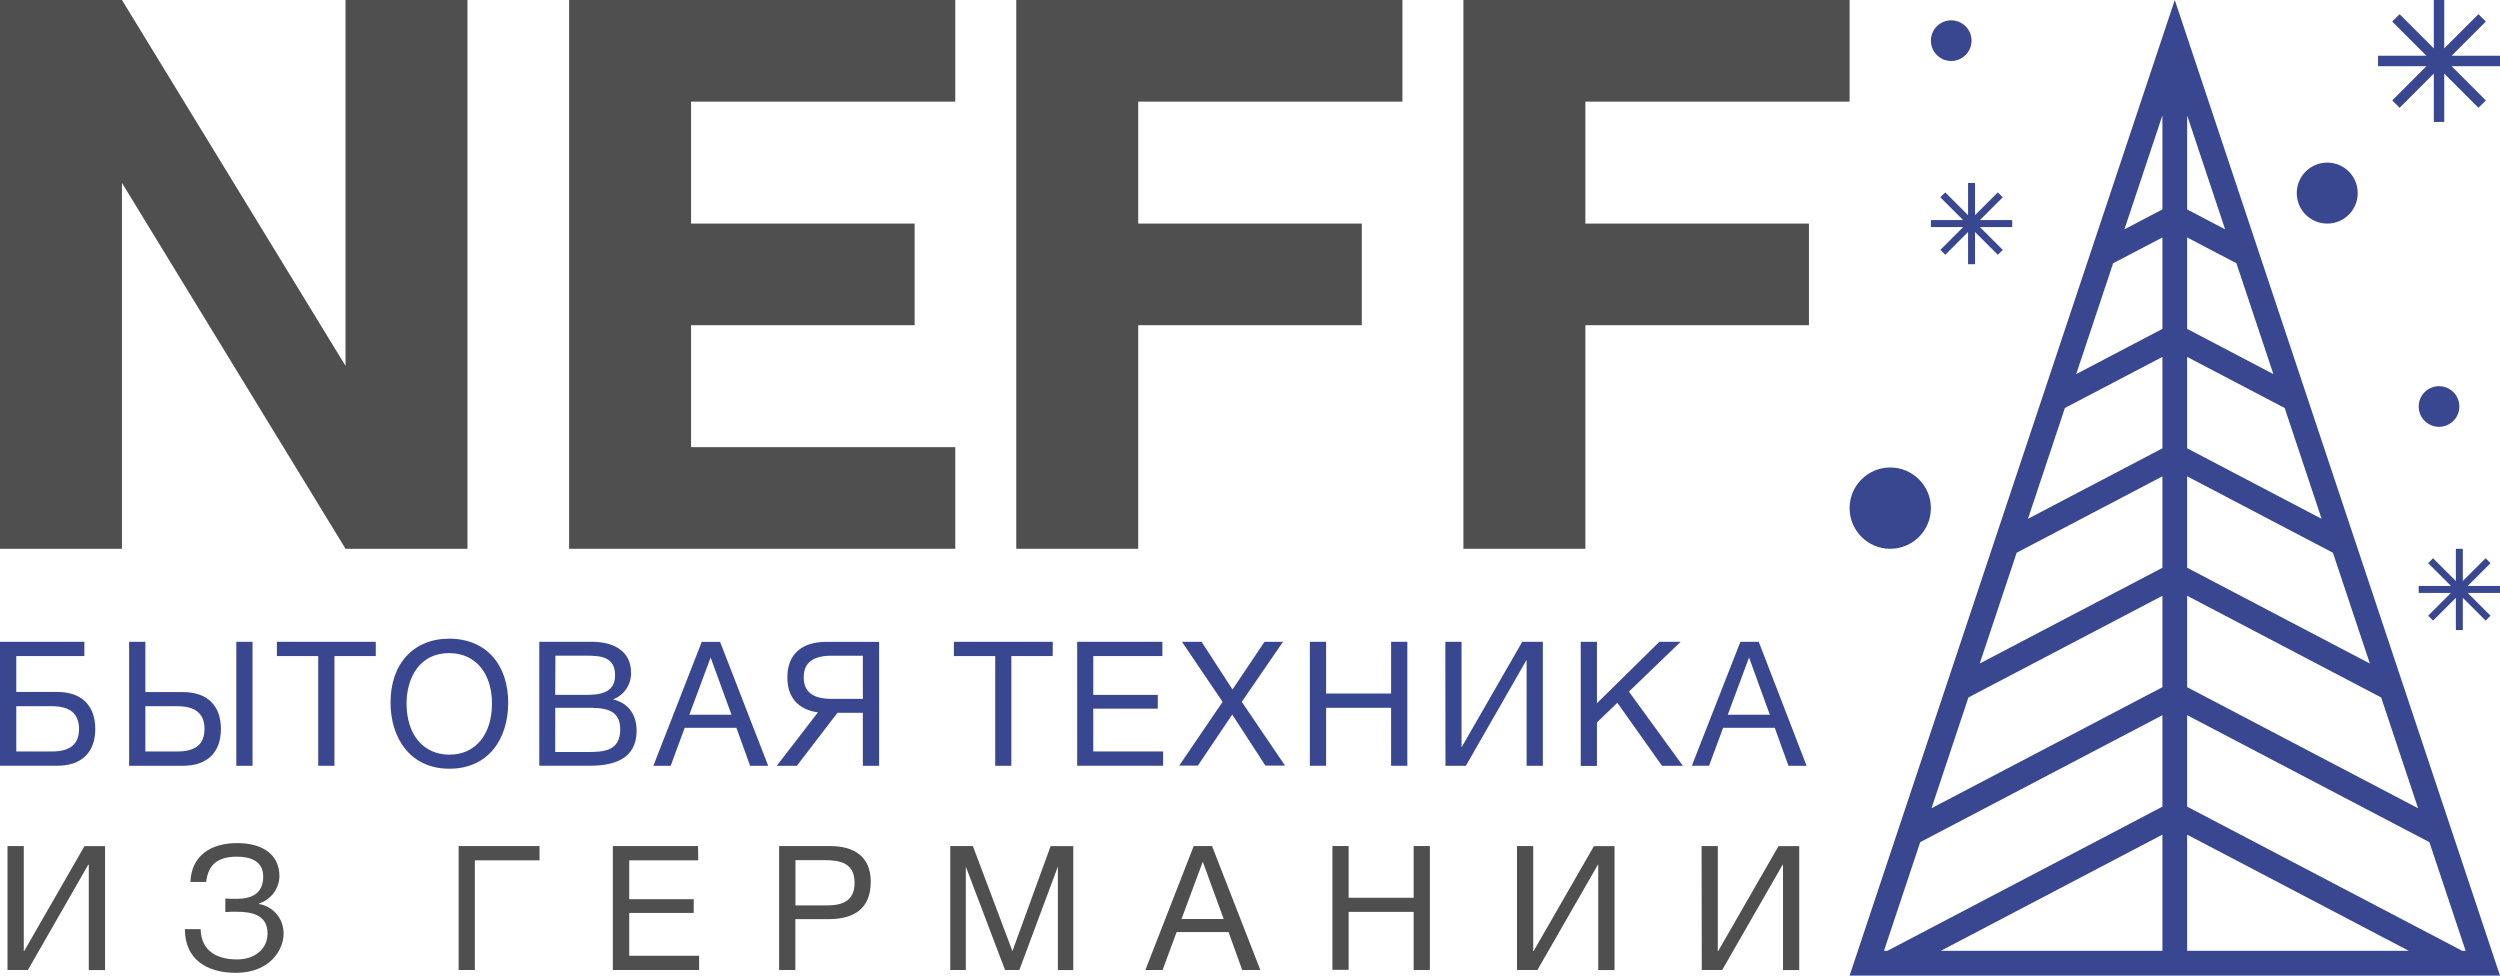
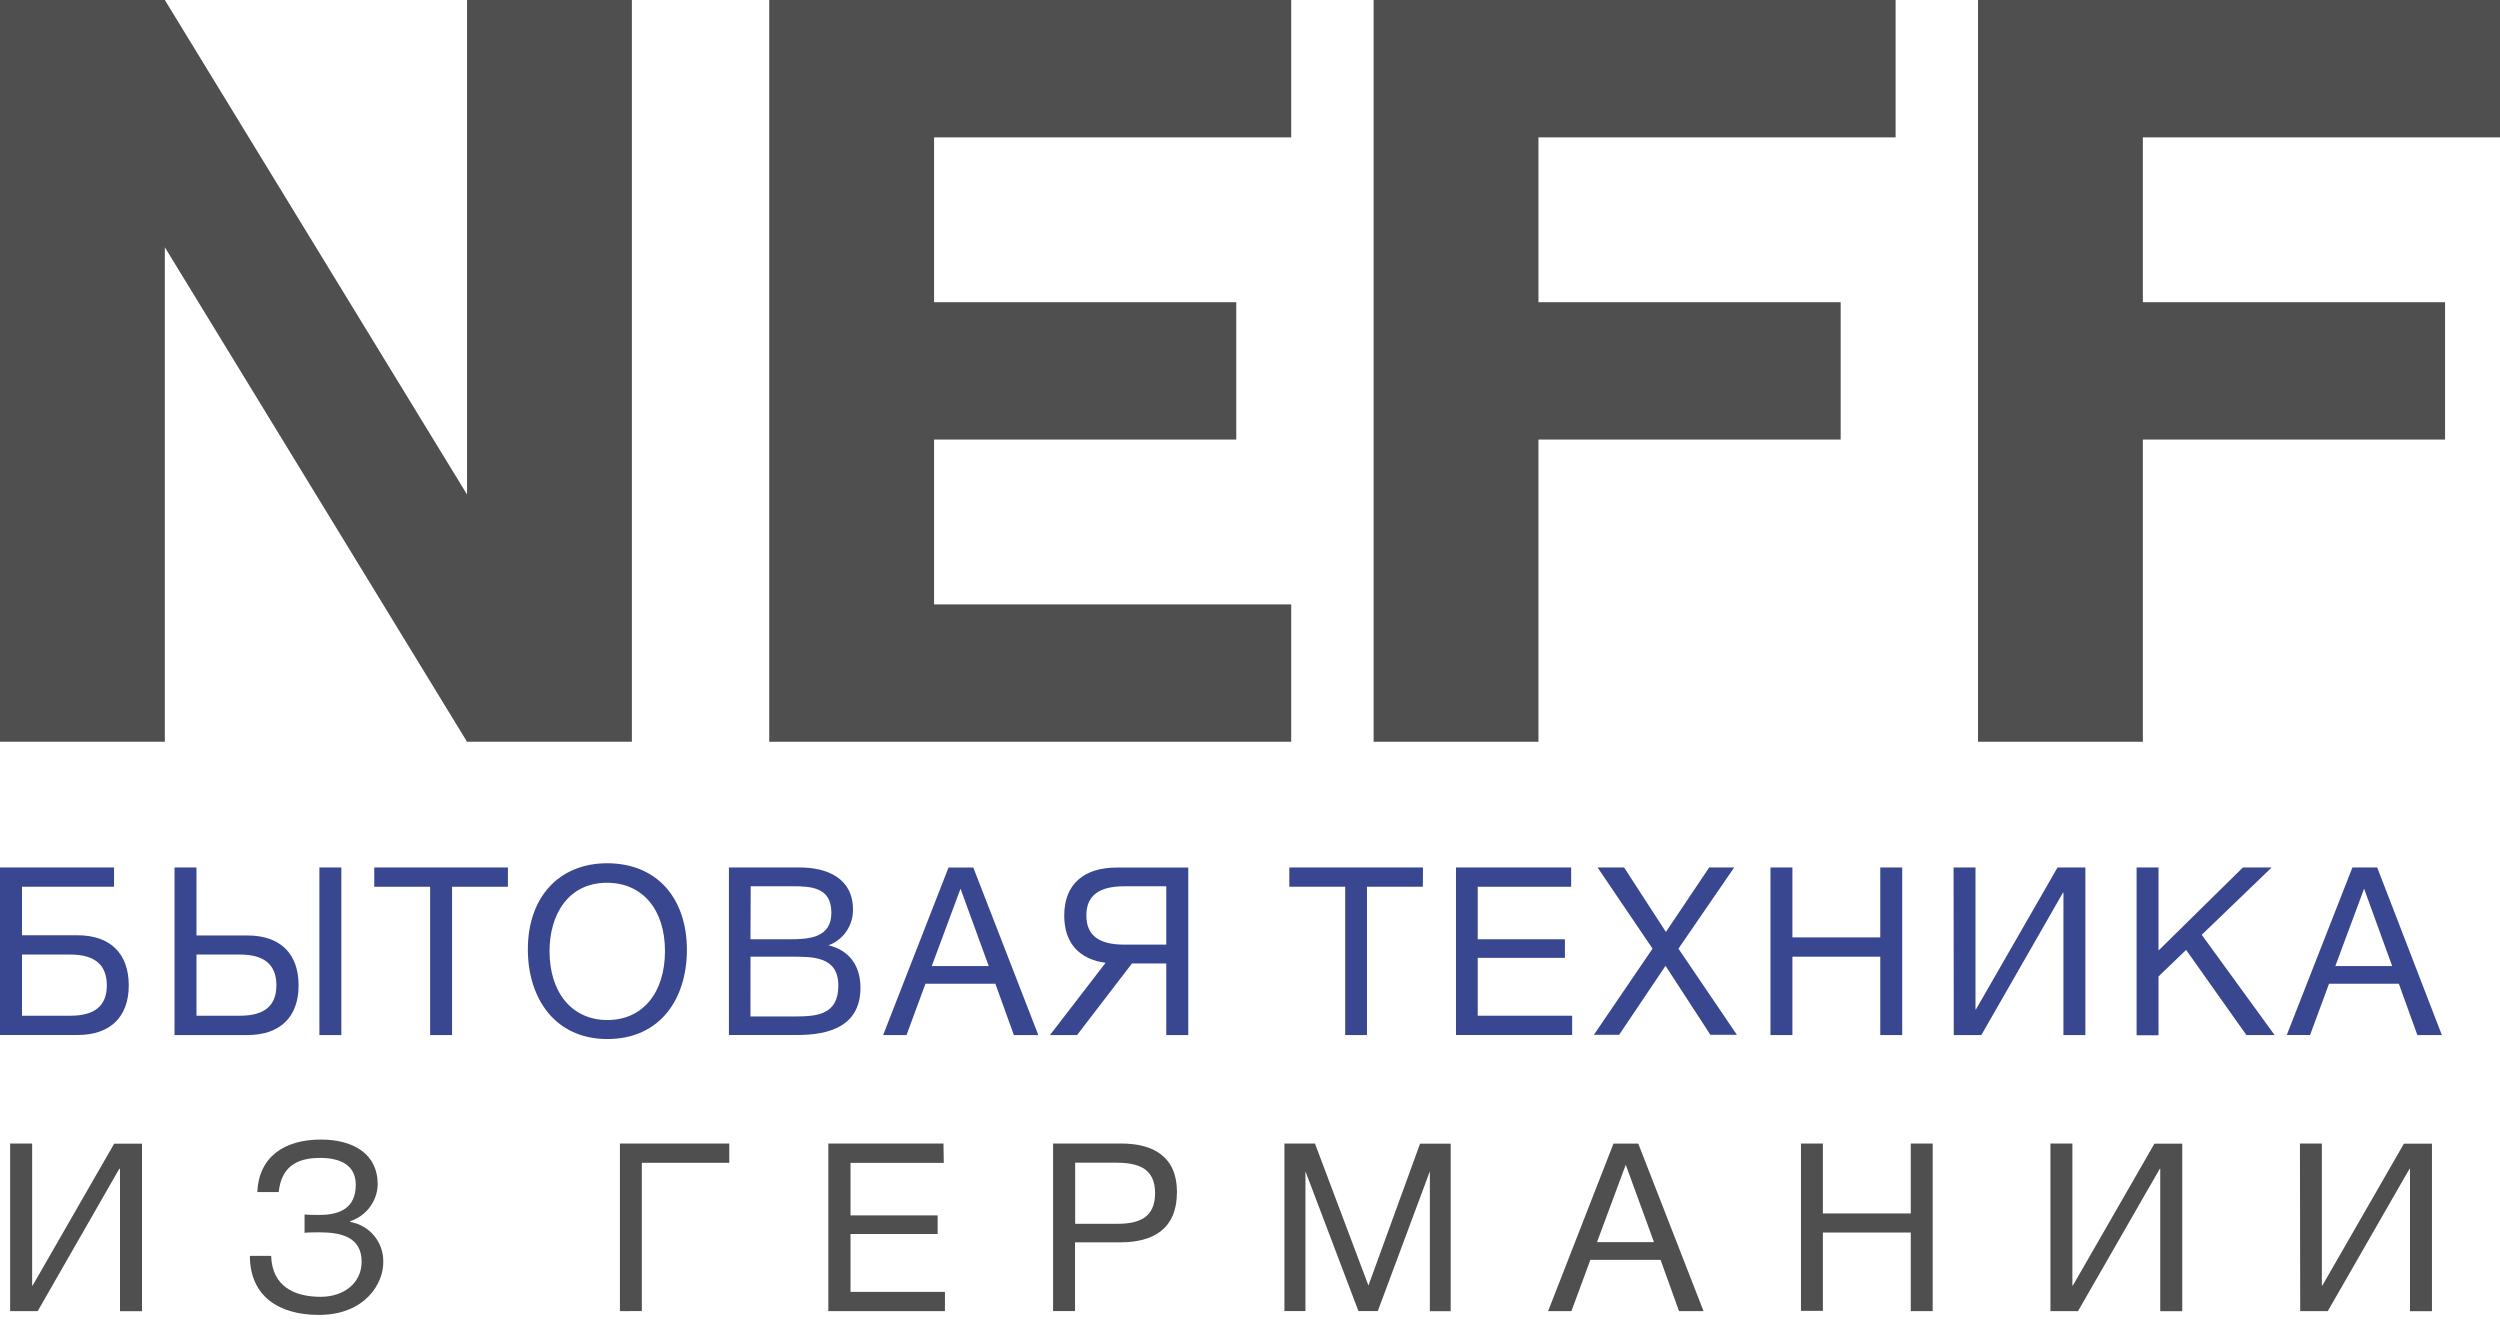
- <svg xmlns="http://www.w3.org/2000/svg" width="123" height="48" viewBox="0 0 123 48">
-   <g fill="none" fill-rule="evenodd">
-     <polygon fill="#4F4F4F" fill-rule="nonzero" points="0 0 6 0 17 18 17 0 23 0 23 27 17 27 6 9 6 27 0 27" />
-     <polygon fill="#4F4F4F" fill-rule="nonzero" points="47 0 47 5 34 5 34 11 45 11 45 16 34 16 34 22 47 22 47 27 28 27 28 0" />
-     <polygon fill="#4F4F4F" fill-rule="nonzero" points="69 5 56 5 56 11 67 11 67 16 56 16 56 27 50 27 50 0 69 0" />
-     <polygon fill="#4F4F4F" fill-rule="nonzero" points="91 5 78 5 78 11 89 11 89 16 78 16 78 27 72 27 72 0 91 0" />
-     <path fill="#394791" d="M106.999 0L123 48 91 48 106.999 0zM106.39 35.189L94.474 41.434 92.692 46.781 92.859 46.78 106.39 39.687 106.39 35.189zM107.608 41.064L107.608 46.78 118.512 46.78 107.608 41.064zM107.608 35.189L107.608 39.687 121.14 46.78 121.309 46.781 119.526 41.435 107.608 35.189zM106.39 41.064L95.487 46.78 106.39 46.78 106.39 41.064zM107.608 29.312L107.608 33.81 118.97 39.766 117.153 34.315 107.608 29.312zM106.39 29.313L96.847 34.314 95.03 39.765 106.39 33.81 106.39 29.313zM106.39 23.437L99.22 27.194 97.403 32.645 106.39 27.935 106.39 23.437zM107.608 23.436L107.608 27.934 116.597 32.645 114.78 27.195 107.608 23.436zM107.608 17.56L107.608 22.057 114.224 25.526 112.406 20.073 107.608 17.56zM106.39 17.56L101.593 20.073 99.776 25.525 106.39 22.058 106.39 17.56zM107.608 11.683L107.608 16.181 111.85 18.406 110.032 12.953 107.608 11.683zM106.39 11.683L103.966 12.953 102.149 18.405 106.39 16.182 106.39 11.683zM106.39 5.679L104.522 11.283 106.39 10.304 106.39 5.679zM107.608 5.679L107.608 10.304 109.476 11.283 107.608 5.679zM121.171 27L121.171 28.586 122.293 27.465 122.535 27.707 121.413 28.828 123.001 28.829 123.001 29.171 121.413 29.171 122.535 30.293 122.294 30.535 121.171 29.413 121.171 31 120.829 31 120.829 29.412 119.707 30.535 119.465 30.293 120.587 29.171 119 29.171 119 28.829 120.587 28.828 119.465 27.707 119.707 27.465 120.829 28.586 120.829 27 121.171 27zM92.999 23C94.105 23 95 23.896 95 25.001 95 26.105 94.105 27 92.999 27 91.896 27 91 26.105 91 25.001 91 23.896 91.896 23 92.999 23zM120 19C120.552 19 121 19.448 121 20 121 20.552 120.552 21 120 21 119.448 21 119 20.552 119 20 119 19.448 119.448 19 120 19zM97.171 9L97.171 10.586 98.293 9.465 98.535 9.707 97.413 10.828 99.001 10.829 99.001 11.171 97.413 11.171 98.535 12.293 98.294 12.535 97.171 11.413 97.171 13 96.829 13 96.829 11.412 95.707 12.535 95.465 12.293 96.587 11.171 95 11.171 95 10.829 96.587 10.828 95.465 9.707 95.707 9.465 96.829 10.586 96.829 9 97.171 9zM114.5 8C115.329 8 116 8.672 116 9.5 116 10.329 115.329 11 114.5 11 113.672 11 113 10.329 113 9.5 113 8.672 113.672 8 114.5 8zM120.257-1.59872116e-14L120.256 2.381 121.94.697 122.303 1.06 120.618 2.743 123.001 2.743 123.001 3.256 120.619 3.256 122.303 4.94 121.94 5.302 120.256 3.618 120.257 6 119.744 6 119.744 3.618 118.06 5.302 117.698 4.94 119.38 3.256 117 3.256 117 2.743 119.381 2.743 117.698 1.06 118.061.697 119.744 2.381 119.744-1.59872116e-14 120.257-1.59872116e-14zM96 1C96.552 1 97 1.448 97 2 97 2.552 96.552 3 96 3 95.448 3 95 2.552 95 2 95 1.448 95.448 1 96 1z" />
-     <path fill="#394791" fill-rule="nonzero" d="M2.825,34.044 C4.016,34.044 4.687,34.712 4.687,35.867 C4.687,37.023 4.006,37.674 2.825,37.674 L0,37.674 L0,31.576 L4.151,31.576 L4.151,32.278 L0.801,32.278 L0.801,34.044 L2.825,34.044 Z M2.562,34.746 L0.801,34.746 L0.801,36.972 L2.562,36.972 C3.447,36.972 3.888,36.613 3.888,35.867 C3.888,35.122 3.454,34.746 2.559,34.746 L2.562,34.746 Z M9.007,37.676 L6.353,37.676 L6.353,31.576 L7.152,31.576 L7.152,34.051 L9.007,34.051 C10.198,34.051 10.869,34.71 10.869,35.867 C10.869,37.025 10.189,37.676 9.007,37.676 Z M8.734,34.746 L7.152,34.746 L7.152,36.972 L8.734,36.972 C9.619,36.972 10.061,36.613 10.061,35.867 C10.061,35.122 9.629,34.746 8.734,34.746 L8.734,34.746 Z M12.425,31.576 L12.425,37.676 L11.626,37.676 L11.626,31.576 L12.425,31.576 Z" />
-     <polygon fill="#394791" fill-rule="nonzero" points="18.488 32.278 16.455 32.278 16.455 37.676 15.657 37.676 15.657 32.278 13.623 32.278 13.623 31.576 18.488 31.576" />
-     <path fill="#394791" fill-rule="nonzero" d="M25.003,34.574 C25.003,36.364 24.024,37.821 22.109,37.821 C20.194,37.821 19.214,36.33 19.214,34.558 C19.214,32.657 20.346,31.422 22.109,31.422 C23.976,31.432 25.003,32.758 25.003,34.574 Z M20.003,34.618 C20.003,36.142 20.828,37.129 22.111,37.129 C23.395,37.129 24.205,36.135 24.205,34.618 C24.205,33.101 23.38,32.133 22.094,32.133 C20.667,32.133 20.003,33.315 20.003,34.618 L20.003,34.618 Z M29.118,31.576 C30.122,31.576 31.048,31.979 31.048,33.101 C31.06,33.683 30.702,34.209 30.156,34.41 C30.903,34.582 31.321,35.146 31.321,35.952 C31.321,37.356 30.182,37.674 29.024,37.674 L26.533,37.674 L26.533,31.576 L29.118,31.576 Z M27.317,34.189 L28.764,34.189 C29.444,34.189 30.262,34.138 30.262,33.224 C30.262,32.31 29.555,32.259 28.841,32.259 L27.326,32.259 L27.317,34.189 Z M27.317,36.999 L28.916,36.999 C29.724,36.999 30.515,36.948 30.515,35.877 C30.515,34.806 29.589,34.823 28.781,34.823 L27.319,34.823 L27.317,36.999 Z M37.795,37.676 L36.905,37.676 L36.232,35.809 L33.687,35.809 L32.997,37.676 L32.146,37.676 L34.526,31.579 L35.428,31.579 L37.795,37.676 Z M34.963,32.348 L33.916,35.165 L35.99,35.165 L34.963,32.348 Z M39.206,37.676 L38.219,37.676 L40.243,35.047 C39.3,34.919 38.738,34.345 38.738,33.325 C38.738,32.177 39.461,31.579 40.65,31.579 L43.253,31.579 L43.253,37.676 L42.452,37.676 L42.452,35.071 L41.203,35.071 L39.206,37.676 Z M42.452,32.261 L40.921,32.261 C40.035,32.261 39.543,32.577 39.543,33.323 C39.543,34.068 40.026,34.384 40.921,34.384 L42.452,34.384 L42.452,32.261 Z" />
-     <polygon fill="#394791" fill-rule="nonzero" points="51.792 32.278 49.758 32.278 49.758 37.676 48.965 37.676 48.965 32.278 46.931 32.278 46.931 31.576 51.797 31.576" />
-     <polygon fill="#394791" fill-rule="nonzero" points="57.19 32.278 53.789 32.278 53.789 34.189 56.963 34.189 56.963 34.866 53.789 34.866 53.789 36.972 57.226 36.972 57.226 37.674 52.998 37.674 52.998 31.576 57.19 31.576" />
-     <polygon fill="#394791" fill-rule="nonzero" points="61.095 34.531 63.223 37.667 62.258 37.667 60.625 35.156 58.936 37.667 58.017 37.667 60.152 34.531 58.152 31.576 59.117 31.576 60.639 33.923 62.214 31.576 63.124 31.576" />
-     <polygon fill="#394791" fill-rule="nonzero" points="69.241 37.676 68.442 37.676 68.442 34.823 65.244 34.823 65.244 37.676 64.445 37.676 64.445 31.576 65.244 31.576 65.244 34.121 68.442 34.121 68.442 31.576 69.241 31.576" />
-     <polygon fill="#394791" fill-rule="nonzero" points="71.11 31.576 71.908 31.576 71.908 36.741 71.925 36.741 74.894 31.576 75.908 31.576 75.908 37.676 75.109 37.676 75.109 32.493 75.092 32.493 72.121 37.676 71.117 37.676" />
-     <polygon fill="#394791" fill-rule="nonzero" points="80.143 34.027 82.796 37.676 81.769 37.676 79.574 34.577 78.57 35.542 78.57 37.684 77.772 37.684 77.772 31.576 78.57 31.576 78.57 34.599 81.641 31.576 82.688 31.576" />
-     <path fill="#394791" fill-rule="nonzero" d="M88.884,37.676 L87.992,37.676 L87.317,35.807 L84.777,35.807 L84.087,37.674 L83.238,37.674 L85.628,31.576 L86.53,31.576 L88.884,37.676 Z M86.053,32.348 L85.006,35.165 L87.075,35.165 L86.053,32.348 Z" />
-     <polygon fill="#4F4F4F" fill-rule="nonzero" points=".369 41.625 1.17 41.625 1.17 46.794 1.187 46.794 4.156 41.63 5.169 41.63 5.169 47.727 4.368 47.727 4.368 42.544 4.342 42.544 1.372 47.725 .369 47.725" />
-     <path fill="#4F4F4F" fill-rule="nonzero" d="M11.604,47.863 C10.157,47.863 9.096,47.187 9.096,45.713 L9.87,45.713 C9.904,46.818 10.705,47.204 11.674,47.204 C12.509,47.204 13.163,46.707 13.163,45.928 C13.163,45.038 12.439,44.857 11.631,44.857 C11.46,44.857 11.214,44.857 11.086,44.874 L11.086,44.206 C11.221,44.223 11.493,44.223 11.631,44.223 C12.396,44.223 12.95,43.957 12.95,43.125 C12.95,42.37 12.33,42.148 11.65,42.148 C10.758,42.148 10.239,42.508 10.145,43.391 L9.368,43.391 C9.419,42.081 10.389,41.48 11.674,41.48 C12.839,41.48 13.749,41.977 13.749,43.125 C13.727,43.735 13.326,44.265 12.745,44.452 L12.745,44.478 C13.456,44.598 13.97,45.222 13.951,45.943 C13.961,46.697 13.305,47.863 11.604,47.863 Z" />
-     <polygon fill="#4F4F4F" fill-rule="nonzero" points="22.565 47.725 22.565 41.625 26.545 41.625 26.545 42.327 23.363 42.327 23.363 47.723" />
-     <polygon fill="#4F4F4F" fill-rule="nonzero" points="34.353 42.329 30.959 42.329 30.959 44.24 34.131 44.24 34.131 44.917 30.959 44.917 30.959 47.023 34.396 47.023 34.396 47.725 30.151 47.725 30.151 41.625 34.343 41.625" />
-     <path fill="#4F4F4F" fill-rule="nonzero" d="M40.824,41.625 C41.982,41.625 42.841,42.107 42.841,43.381 C42.841,44.758 41.955,45.221 40.773,45.221 L39.131,45.221 L39.131,47.723 L38.332,47.723 L38.332,41.625 L40.824,41.625 Z M39.136,44.546 L40.675,44.546 C41.449,44.546 42.045,44.331 42.045,43.432 C42.045,42.467 41.355,42.32 40.564,42.32 L39.136,42.32 L39.136,44.546 Z" />
-     <polygon fill="#4F4F4F" fill-rule="nonzero" points="47.865 41.625 49.811 46.794 51.69 41.63 52.805 41.63 52.805 47.727 52.047 47.727 52.047 42.636 50.152 47.723 49.447 47.723 47.518 42.636 47.518 47.723 46.753 47.723 46.753 41.625" />
-     <path fill="#4F4F4F" fill-rule="nonzero" d="M62.009,47.725 L61.117,47.725 L60.444,45.858 L57.889,45.858 L57.2,47.725 L56.351,47.725 L58.731,41.627 L59.633,41.627 L62.009,47.725 Z M59.177,42.397 L58.131,45.214 L60.205,45.214 L59.177,42.397 Z" />
-     <polygon fill="#4F4F4F" fill-rule="nonzero" points="70.35 47.725 69.552 47.725 69.552 44.864 66.353 44.864 66.353 47.715 65.555 47.715 65.555 41.625 66.353 41.625 66.353 44.17 69.552 44.17 69.552 41.625 70.35 41.625" />
-     <polygon fill="#4F4F4F" fill-rule="nonzero" points="74.636 41.625 75.435 41.625 75.435 46.794 75.452 46.794 78.421 41.63 79.434 41.63 79.434 47.727 78.633 47.727 78.633 42.544 78.616 42.544 75.64 47.725 74.636 47.725" />
-     <polygon fill="#4F4F4F" fill-rule="nonzero" points="83.718 41.625 84.516 41.625 84.516 46.794 84.533 46.794 87.502 41.63 88.523 41.63 88.523 47.727 87.724 47.727 87.724 42.544 87.707 42.544 84.731 47.725 83.727 47.725" />
+ <svg xmlns="http://www.w3.org/2000/svg" width="91" height="48" viewBox="0 0 91 48">
+   <g fill="none">
+     <polygon fill="#4F4F4F" points="0 0 6 0 17 18 17 0 23 0 23 27 17 27 6 9 6 27 0 27" />
+     <path fill="#4F4F4F" d="M47,0 L47,5 L34,5 L34,11 L45,11 L45,16 L34,16 L34,22 L47,22 L47,27 L28,27 L28,0 L47,0 Z" />
+     <polygon fill="#4F4F4F" points="69 5 56 5 56 11 67 11 67 16 56 16 56 27 50 27 50 0 69 0" />
+     <polygon fill="#4F4F4F" points="91 5 78 5 78 11 89 11 89 16 78 16 78 27 72 27 72 0 91 0" />
+     <path fill="#394791" d="M2.825 34.044C4.016 34.044 4.687 34.712 4.687 35.867 4.687 37.023 4.006 37.674 2.825 37.674L0 37.674 0 31.576 4.151 31.576 4.151 32.278.801 32.278.801 34.044 2.825 34.044zM2.562 34.746L.801 34.746.801 36.972 2.562 36.972C3.447 36.972 3.888 36.613 3.888 35.867 3.888 35.122 3.454 34.746 2.559 34.746L2.562 34.746zM9.007 37.676L6.353 37.676 6.353 31.576 7.152 31.576 7.152 34.051 9.007 34.051C10.198 34.051 10.869 34.71 10.869 35.867 10.869 37.025 10.189 37.676 9.007 37.676zM8.734 34.746L7.152 34.746 7.152 36.972 8.734 36.972C9.619 36.972 10.061 36.613 10.061 35.867 10.061 35.122 9.629 34.746 8.734 34.746L8.734 34.746zM12.425 31.576L12.425 37.676 11.626 37.676 11.626 31.576 12.425 31.576z" />
+     <polygon fill="#394791" points="18.488 32.278 16.455 32.278 16.455 37.676 15.657 37.676 15.657 32.278 13.623 32.278 13.623 31.576 18.488 31.576" />
+     <path fill="#394791" d="M25.003 34.574C25.003 36.364 24.024 37.821 22.109 37.821 20.194 37.821 19.214 36.33 19.214 34.558 19.214 32.657 20.346 31.422 22.109 31.422 23.976 31.432 25.003 32.758 25.003 34.574zM20.003 34.618C20.003 36.142 20.828 37.129 22.111 37.129 23.395 37.129 24.205 36.135 24.205 34.618 24.205 33.101 23.38 32.133 22.094 32.133 20.667 32.133 20.003 33.315 20.003 34.618L20.003 34.618zM29.118 31.576C30.122 31.576 31.048 31.979 31.048 33.101 31.06 33.683 30.702 34.209 30.156 34.41 30.903 34.582 31.321 35.146 31.321 35.952 31.321 37.356 30.182 37.674 29.024 37.674L26.533 37.674 26.533 31.576 29.118 31.576zM27.317 34.189L28.764 34.189C29.444 34.189 30.262 34.138 30.262 33.224 30.262 32.31 29.555 32.259 28.841 32.259L27.326 32.259 27.317 34.189zM27.317 36.999L28.916 36.999C29.724 36.999 30.515 36.948 30.515 35.877 30.515 34.806 29.589 34.823 28.781 34.823L27.319 34.823 27.317 36.999zM37.795 37.676L36.905 37.676 36.232 35.809 33.687 35.809 32.997 37.676 32.146 37.676 34.526 31.579 35.428 31.579 37.795 37.676zM34.963 32.348L33.916 35.165 35.99 35.165 34.963 32.348zM39.206 37.676L38.219 37.676 40.243 35.047C39.3 34.919 38.738 34.345 38.738 33.325 38.738 32.177 39.461 31.579 40.65 31.579L43.253 31.579 43.253 37.676 42.452 37.676 42.452 35.071 41.203 35.071 39.206 37.676zM42.452 32.261L40.921 32.261C40.035 32.261 39.543 32.577 39.543 33.323 39.543 34.068 40.026 34.384 40.921 34.384L42.452 34.384 42.452 32.261z" />
+     <polygon fill="#394791" points="51.792 32.278 49.758 32.278 49.758 37.676 48.965 37.676 48.965 32.278 46.931 32.278 46.931 31.576 51.797 31.576" />
+     <polygon fill="#394791" points="57.19 32.278 53.789 32.278 53.789 34.189 56.963 34.189 56.963 34.866 53.789 34.866 53.789 36.972 57.226 36.972 57.226 37.674 52.998 37.674 52.998 31.576 57.19 31.576" />
+     <polygon fill="#394791" points="61.095 34.531 63.223 37.667 62.258 37.667 60.625 35.156 58.936 37.667 58.017 37.667 60.152 34.531 58.152 31.576 59.117 31.576 60.639 33.923 62.214 31.576 63.124 31.576" />
+     <polygon fill="#394791" points="69.241 37.676 68.442 37.676 68.442 34.823 65.244 34.823 65.244 37.676 64.445 37.676 64.445 31.576 65.244 31.576 65.244 34.121 68.442 34.121 68.442 31.576 69.241 31.576" />
+     <polygon fill="#394791" points="71.11 31.576 71.908 31.576 71.908 36.741 71.925 36.741 74.894 31.576 75.908 31.576 75.908 37.676 75.109 37.676 75.109 32.493 75.092 32.493 72.121 37.676 71.117 37.676" />
+     <polygon fill="#394791" points="80.143 34.027 82.796 37.676 81.769 37.676 79.574 34.577 78.57 35.542 78.57 37.684 77.772 37.684 77.772 31.576 78.57 31.576 78.57 34.599 81.641 31.576 82.688 31.576" />
+     <path fill="#394791" d="M88.884,37.676 L87.992,37.676 L87.317,35.807 L84.777,35.807 L84.087,37.674 L83.238,37.674 L85.628,31.576 L86.53,31.576 L88.884,37.676 Z M86.053,32.348 L85.006,35.165 L87.075,35.165 L86.053,32.348 Z" />
+     <polygon fill="#4F4F4F" points=".369 41.625 1.17 41.625 1.17 46.794 1.187 46.794 4.156 41.63 5.169 41.63 5.169 47.727 4.368 47.727 4.368 42.544 4.342 42.544 1.372 47.725 .369 47.725" />
+     <path fill="#4F4F4F" d="M11.604,47.863 C10.157,47.863 9.096,47.187 9.096,45.713 L9.87,45.713 C9.904,46.818 10.705,47.204 11.674,47.204 C12.509,47.204 13.163,46.707 13.163,45.928 C13.163,45.038 12.439,44.857 11.631,44.857 C11.46,44.857 11.214,44.857 11.086,44.874 L11.086,44.206 C11.221,44.223 11.493,44.223 11.631,44.223 C12.396,44.223 12.95,43.957 12.95,43.125 C12.95,42.37 12.33,42.148 11.65,42.148 C10.758,42.148 10.239,42.508 10.145,43.391 L9.368,43.391 C9.419,42.081 10.389,41.48 11.674,41.48 C12.839,41.48 13.749,41.977 13.749,43.125 C13.727,43.735 13.326,44.265 12.745,44.452 L12.745,44.478 C13.456,44.598 13.97,45.222 13.951,45.943 C13.961,46.697 13.305,47.863 11.604,47.863 Z" />
+     <polygon fill="#4F4F4F" points="22.565 47.725 22.565 41.625 26.545 41.625 26.545 42.327 23.363 42.327 23.363 47.723" />
+     <polygon fill="#4F4F4F" points="34.353 42.329 30.959 42.329 30.959 44.24 34.131 44.24 34.131 44.917 30.959 44.917 30.959 47.023 34.396 47.023 34.396 47.725 30.151 47.725 30.151 41.625 34.343 41.625" />
+     <path fill="#4F4F4F" d="M40.824,41.625 C41.982,41.625 42.841,42.107 42.841,43.381 C42.841,44.758 41.955,45.221 40.773,45.221 L39.131,45.221 L39.131,47.723 L38.332,47.723 L38.332,41.625 L40.824,41.625 Z M39.136,44.546 L40.675,44.546 C41.449,44.546 42.045,44.331 42.045,43.432 C42.045,42.467 41.355,42.32 40.564,42.32 L39.136,42.32 L39.136,44.546 Z" />
+     <polygon fill="#4F4F4F" points="47.865 41.625 49.811 46.794 51.69 41.63 52.805 41.63 52.805 47.727 52.047 47.727 52.047 42.636 50.152 47.723 49.447 47.723 47.518 42.636 47.518 47.723 46.753 47.723 46.753 41.625" />
+     <path fill="#4F4F4F" d="M62.009,47.725 L61.117,47.725 L60.444,45.858 L57.889,45.858 L57.2,47.725 L56.351,47.725 L58.731,41.627 L59.633,41.627 L62.009,47.725 Z M59.177,42.397 L58.131,45.214 L60.205,45.214 L59.177,42.397 Z" />
+     <polygon fill="#4F4F4F" points="70.35 47.725 69.552 47.725 69.552 44.864 66.353 44.864 66.353 47.715 65.555 47.715 65.555 41.625 66.353 41.625 66.353 44.17 69.552 44.17 69.552 41.625 70.35 41.625" />
+     <polygon fill="#4F4F4F" points="74.636 41.625 75.435 41.625 75.435 46.794 75.452 46.794 78.421 41.63 79.434 41.63 79.434 47.727 78.633 47.727 78.633 42.544 78.616 42.544 75.64 47.725 74.636 47.725" />
+     <polygon fill="#4F4F4F" points="83.718 41.625 84.516 41.625 84.516 46.794 84.533 46.794 87.502 41.63 88.523 41.63 88.523 47.727 87.724 47.727 87.724 42.544 87.707 42.544 84.731 47.725 83.727 47.725" />
  </g>
</svg>
